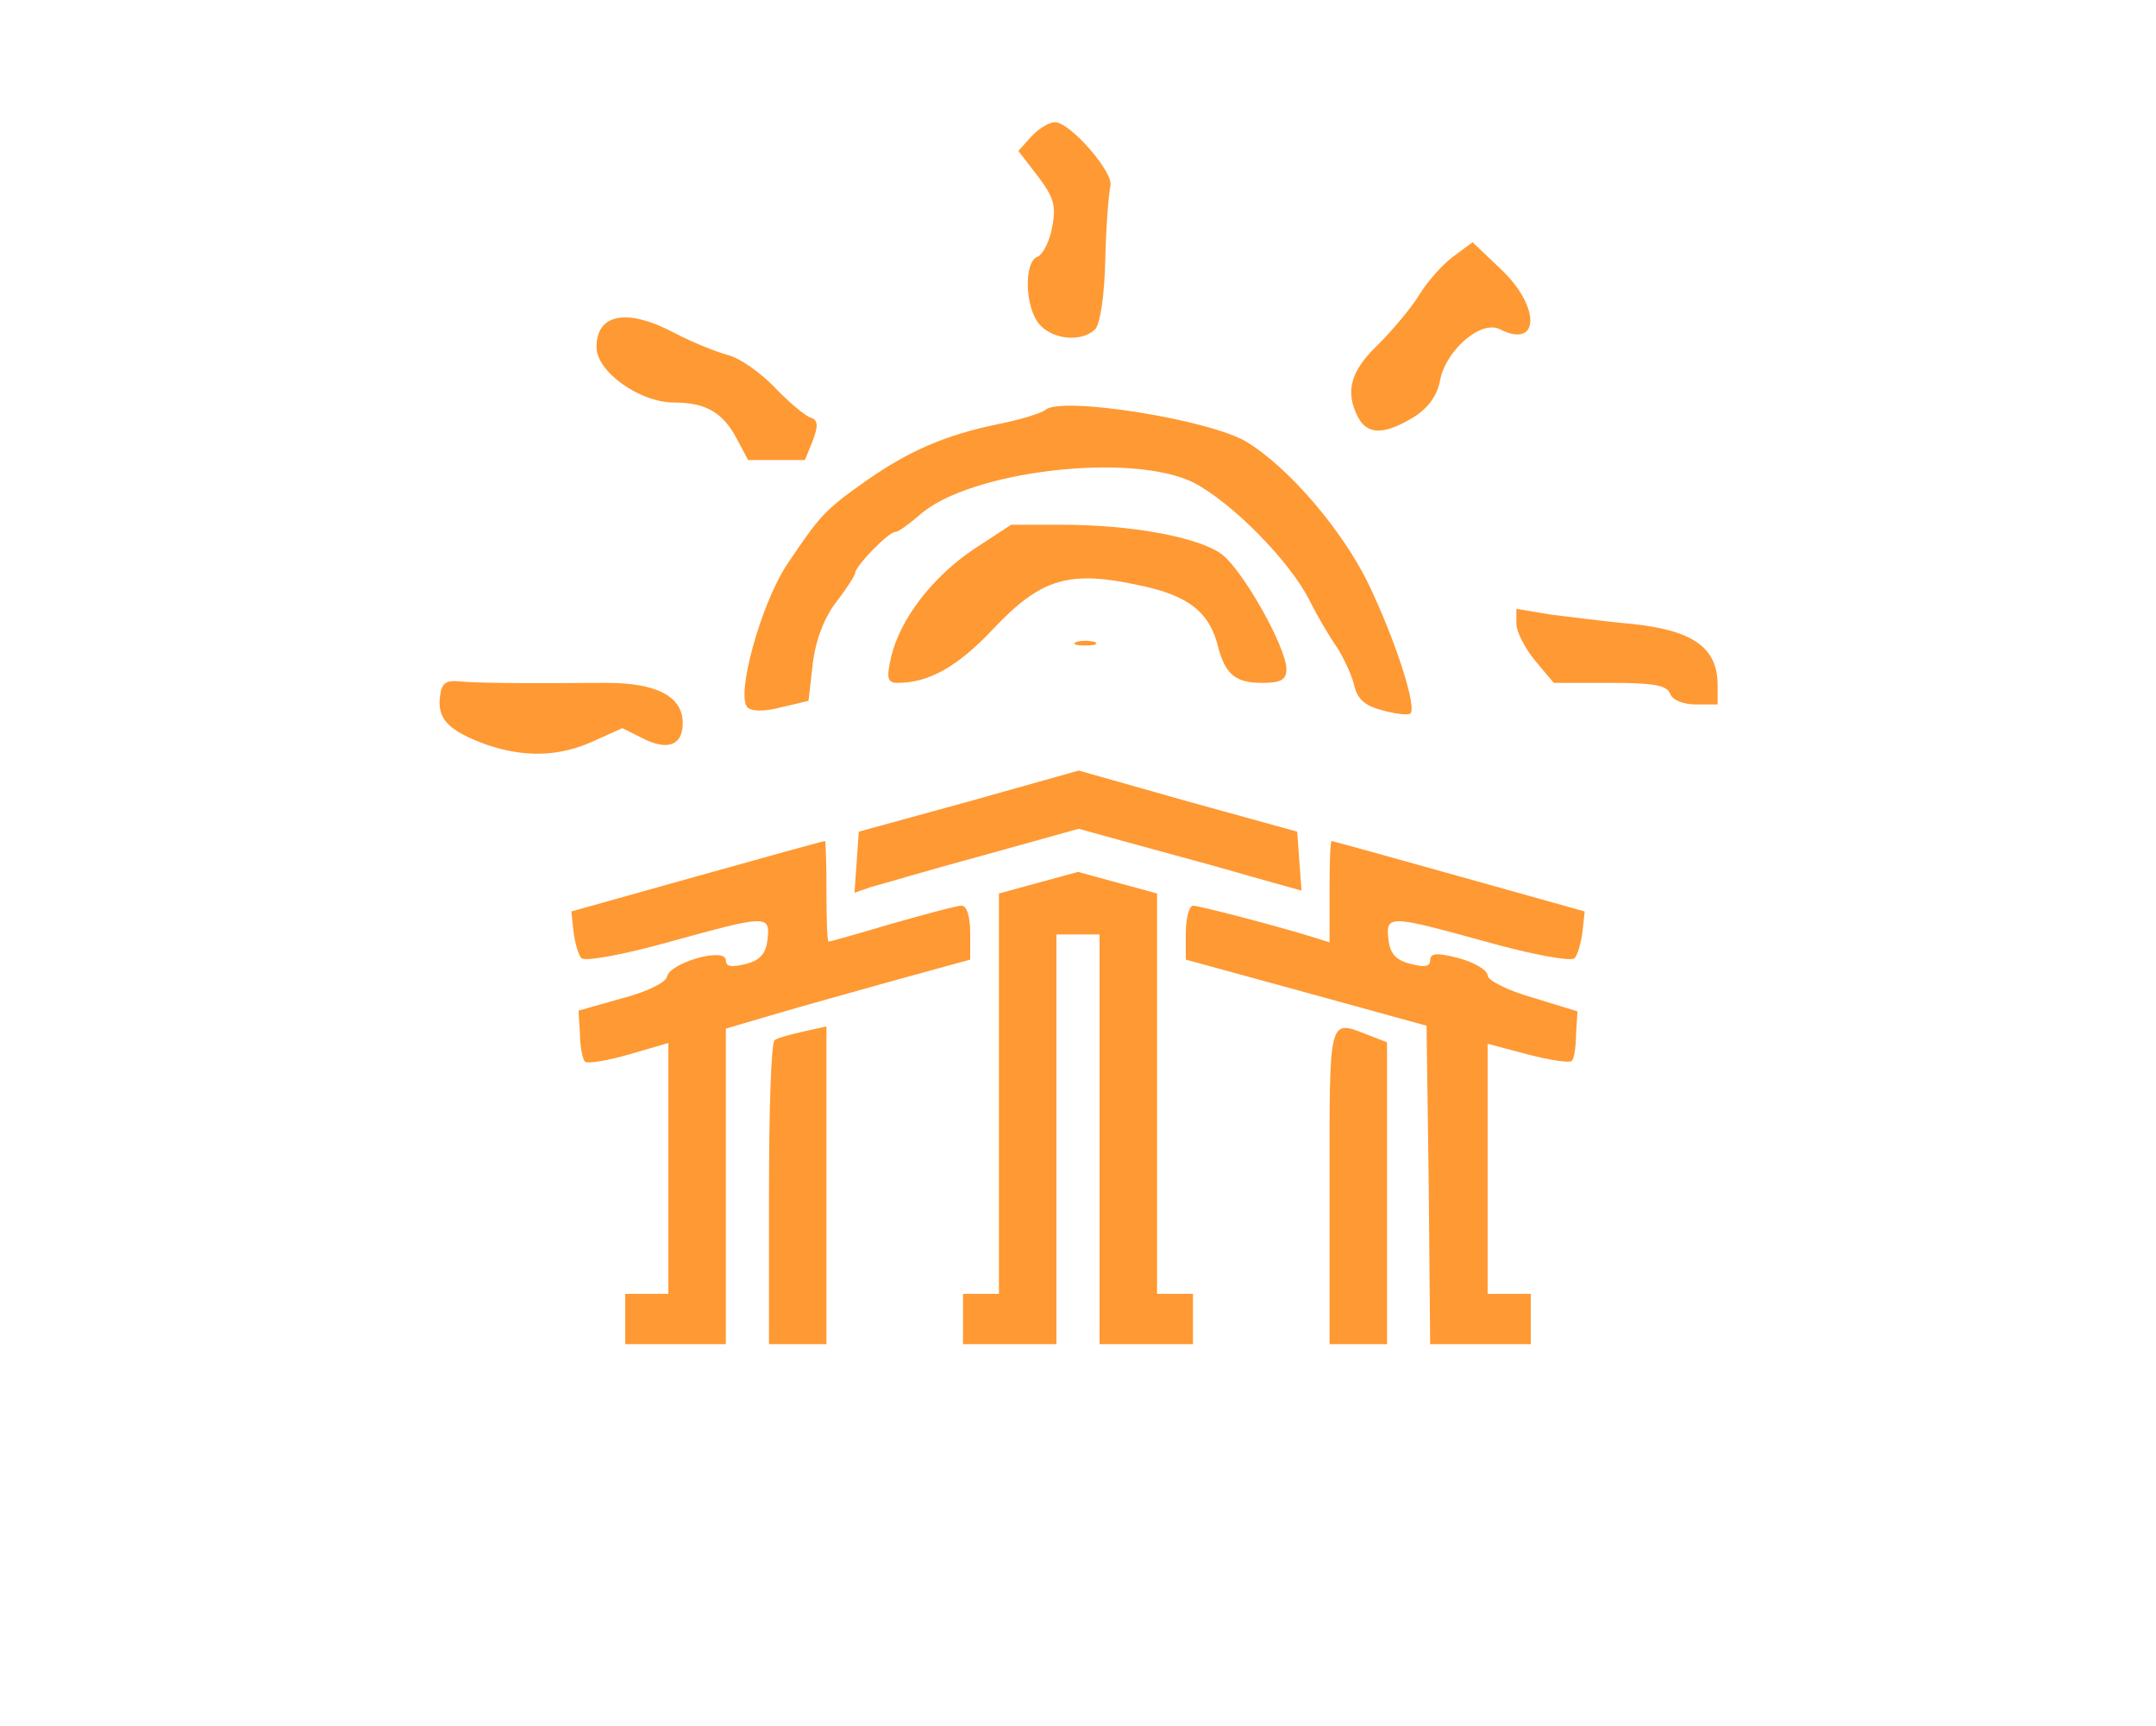
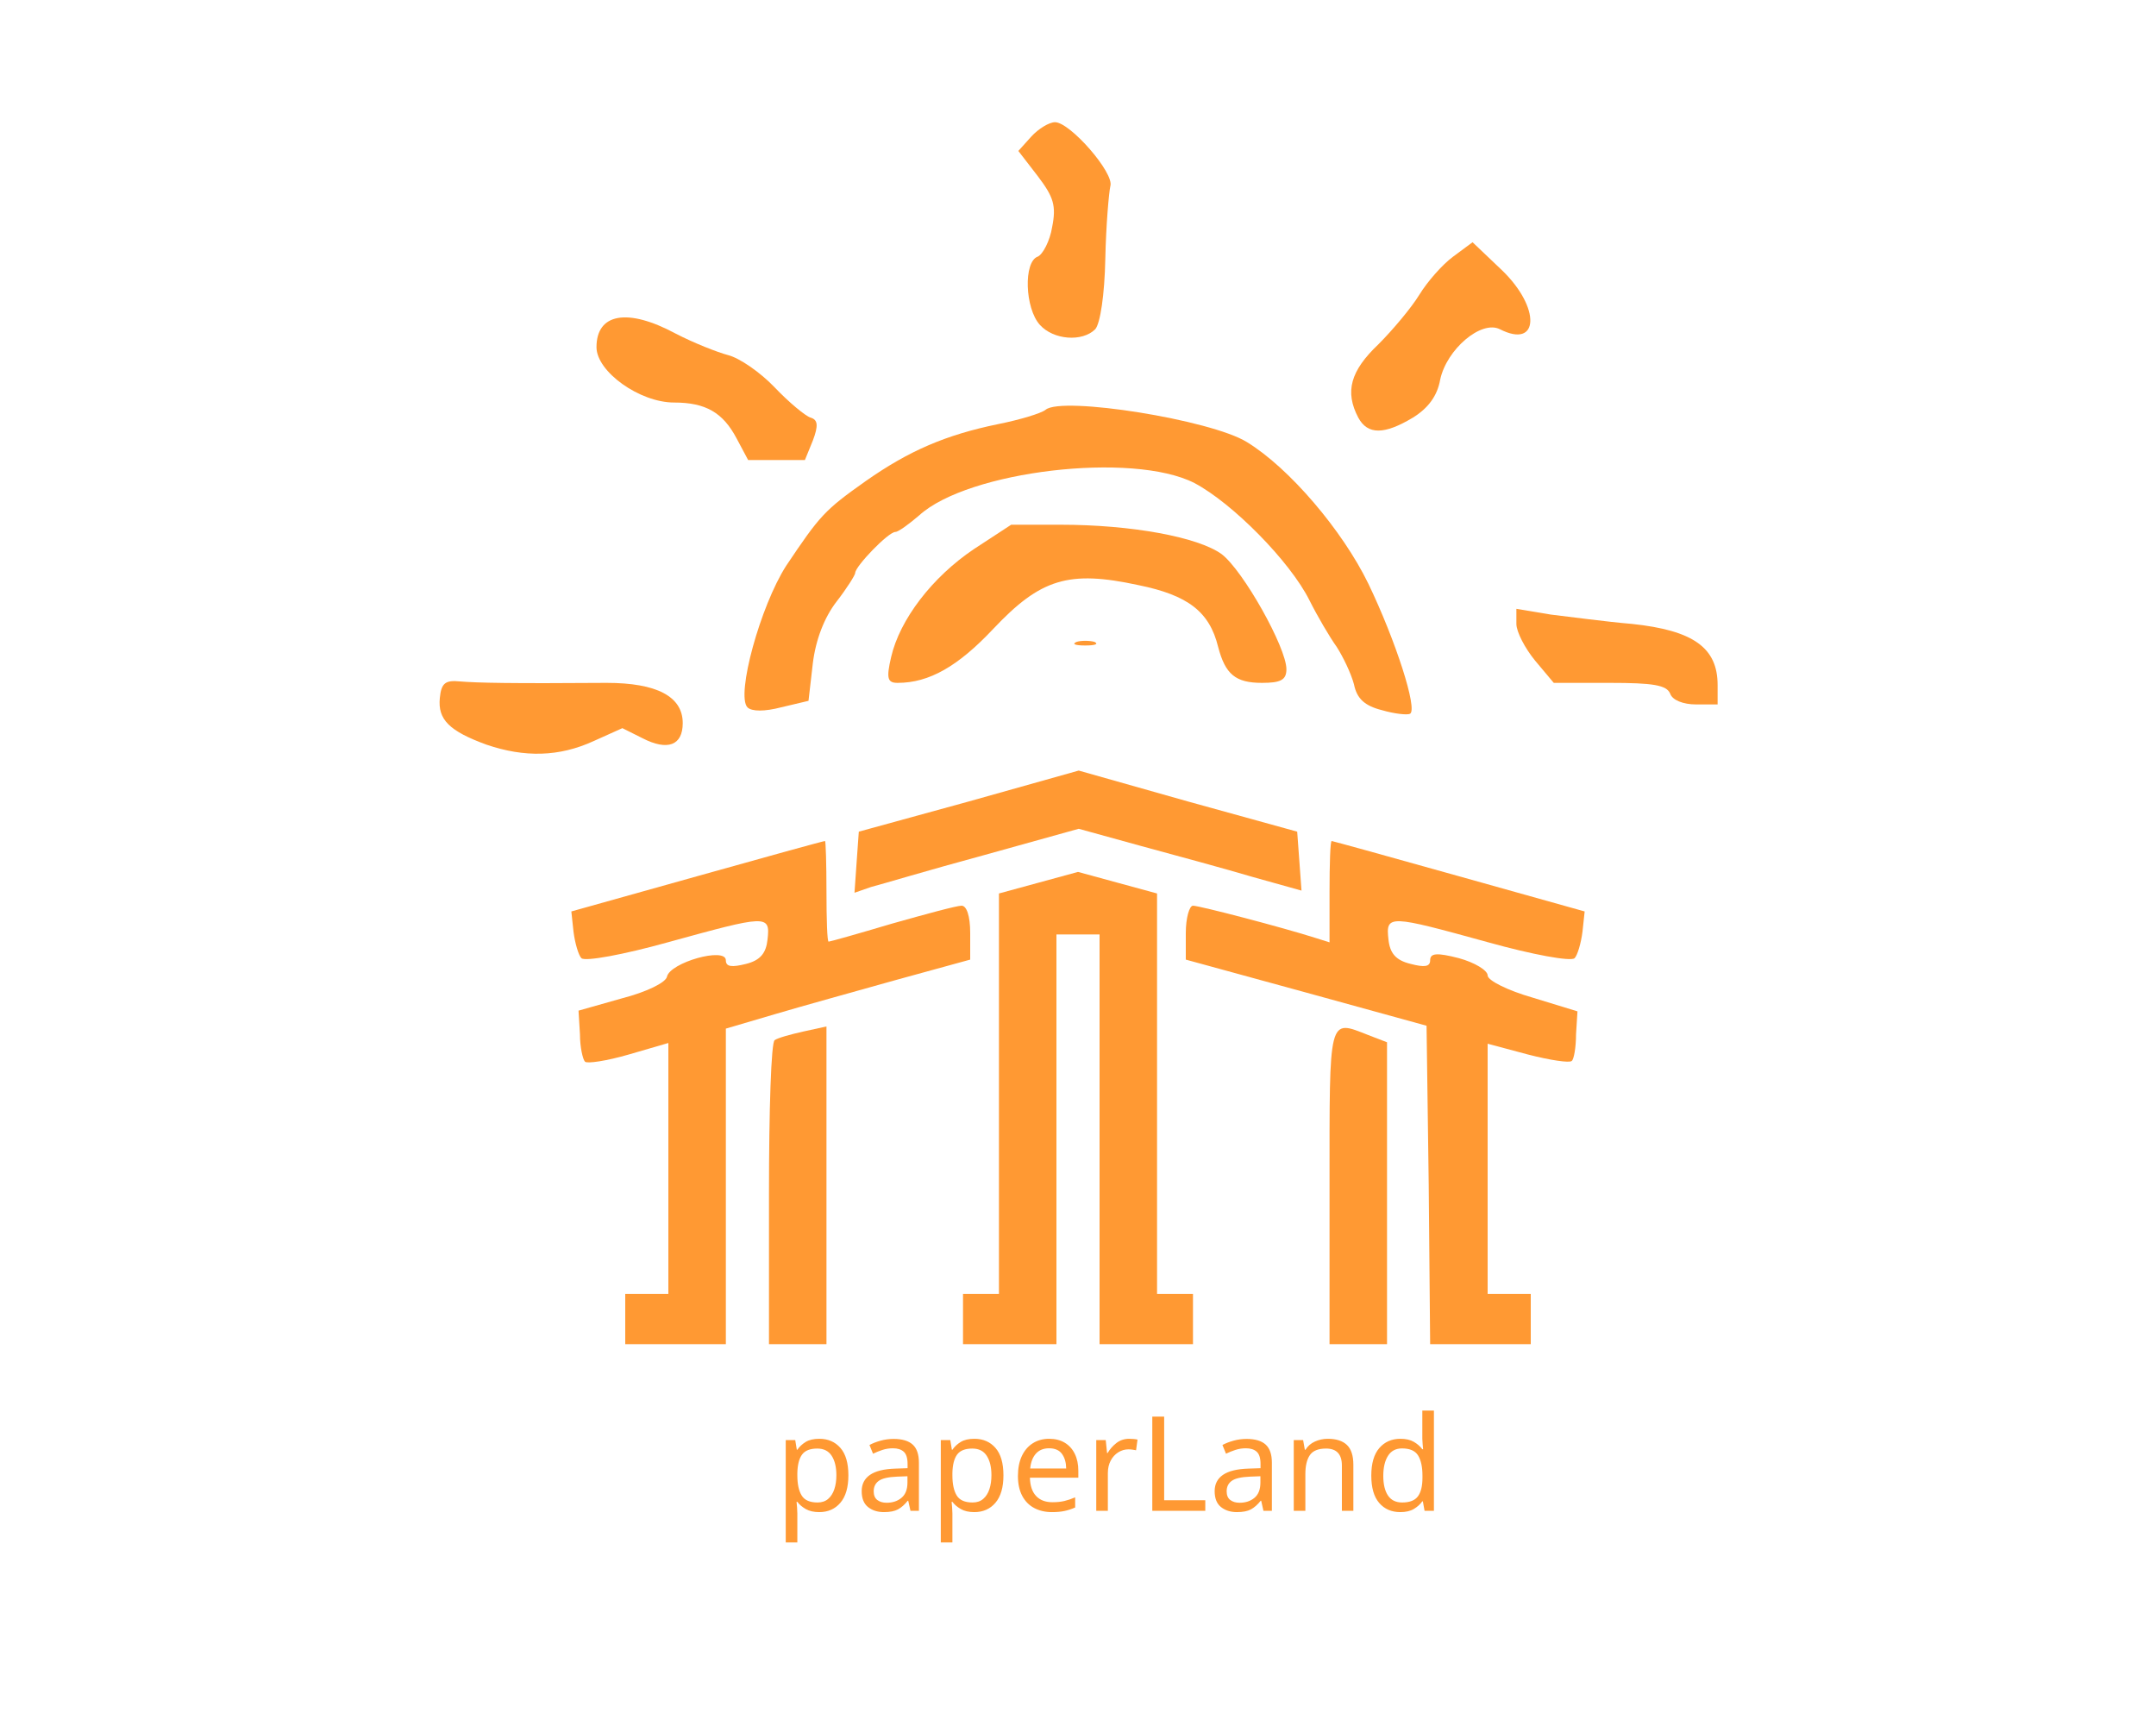
- <svg xmlns="http://www.w3.org/2000/svg" width="300" height="240" viewBox="0 0 3000 2400">
-   <g id="l3sTl7jga5PtMRPlbadD3xm" fill="rgba(0,0,0,0)" style="transform: none;">
-     <g style="transform: none;">
-       <path id="ppCteKPqA" d="M 240 1095 l 0 -985 1300 0 1300 0 0 985 0 985 -1300 0 -1300 0 0 -985 z  m 740 526 l 0 -219 28 -10 27 -10 -22 -1 c -12 -1 -28 -4 -36 -7 -9 -3 -16 2 -20 15 -2 10 -15 21 -28 24 l -24 4 28 2 27 1 0 204 0 205 -32 4 -33 4 43 1 42 2 0 -219 z  m 140 33 c 0 -121 -3 -183 -10 -179 -6 4 -10 77 -10 186 0 113 4 179 10 179 6 0 10 -69 10 -186 z  m 320 -99 c 0 -183 -4 -285 -10 -285 -6 0 -10 100 -10 279 l 0 280 -27 4 c -23 3 -21 4 10 6 l 37 1 0 -285 z  m 168 278 l -28 -4 0 -280 c 0 -179 -4 -279 -10 -279 -6 0 -10 102 -10 285 l 0 285 38 -1 c 30 -2 32 -3 10 -6 z  m 292 -172 c 0 -109 -4 -182 -10 -186 -7 -4 -10 58 -10 179 0 117 4 186 10 186 6 0 10 -66 10 -179 z  m 173 172 l -33 -4 0 -205 0 -204 28 -1 27 -1 -27 -10 c -16 -5 -28 -17 -28 -25 0 -10 -6 -13 -16 -9 -9 3 -25 6 -37 7 l -22 1 25 7 25 7 3 222 2 222 43 -2 42 -1 -32 -4 z  m -1223 -398 c 0 -3 -2 -5 -5 -5 -3 0 -5 2 -5 5 0 3 2 5 5 5 3 0 5 -2 5 -5 z  m 1310 0 c 0 -3 -2 -5 -5 -5 -3 0 -5 2 -5 5 0 3 2 5 5 5 3 0 5 -2 5 -5 z  m -1273 -12 c -4 -3 -10 -3 -14 0 -3 4 0 7 7 7 7 0 10 -3 7 -7 z  m 1240 0 c -4 -3 -10 -3 -14 0 -3 4 0 7 7 7 7 0 10 -3 7 -7 z  m -1060 -50 c -4 -3 -10 -3 -14 0 -3 4 0 7 7 7 7 0 10 -3 7 -7 z  m 880 0 c -4 -3 -10 -3 -14 0 -3 4 0 7 7 7 7 0 10 -3 7 -7 z  m -794 -31 l -33 -3 0 -60 0 -61 -32 8 c -65 14 -76 23 -30 23 l 44 1 -4 58 -3 58 45 -10 45 -11 -32 -3 z  m 749 -32 l -4 -60 49 -1 48 -1 -50 -14 c -27 -7 -53 -14 -57 -14 -5 0 -8 27 -8 60 l 0 60 -27 1 -28 1 40 13 c 22 8 40 14 40 14 0 1 -2 -26 -3 -59 z  m -692 25 c 0 -3 -2 -5 -5 -5 -3 0 -5 2 -5 5 0 3 2 5 5 5 3 0 5 -2 5 -5 z  m 590 0 c 0 -3 -2 -5 -5 -5 -3 0 -5 2 -5 5 0 3 2 5 5 5 3 0 5 -2 5 -5 z  m -550 -10 c 0 -3 -2 -5 -5 -5 -3 0 -5 2 -5 5 0 3 2 5 5 5 3 0 5 -2 5 -5 z  m 517 -2 c -4 -3 -10 -3 -14 0 -3 4 0 7 7 7 7 0 10 -3 7 -7 z  m -487 -8 c 0 -3 -2 -5 -5 -5 -3 0 -5 2 -5 5 0 3 2 5 5 5 3 0 5 -2 5 -5 z  m 450 0 c 0 -3 -2 -5 -5 -5 -3 0 -5 2 -5 5 0 3 2 5 5 5 3 0 5 -2 5 -5 z  m -410 -10 c 0 -3 -2 -5 -5 -5 -3 0 -5 2 -5 5 0 3 2 5 5 5 3 0 5 -2 5 -5 z  m 370 0 c 0 -3 -2 -5 -5 -5 -3 0 -5 2 -5 5 0 3 2 5 5 5 3 0 5 -2 5 -5 z  m -843 -12 c -4 -3 -10 -3 -14 0 -3 4 0 7 7 7 7 0 10 -3 7 -7 z  m 1320 0 c -4 -3 -10 -3 -14 0 -3 4 0 7 7 7 7 0 10 -3 7 -7 z  m -1287 -8 c 0 -3 -2 -5 -5 -5 -3 0 -5 2 -5 5 0 3 2 5 5 5 3 0 5 -2 5 -5 z  m 1250 0 c 0 -3 -2 -5 -5 -5 -3 0 -5 2 -5 5 0 3 2 5 5 5 3 0 5 -2 5 -5 z  m -1210 -10 c 0 -3 -2 -5 -5 -5 -3 0 -5 2 -5 5 0 3 2 5 5 5 3 0 5 -2 5 -5 z  m 1170 0 c 0 -3 -2 -5 -5 -5 -3 0 -5 2 -5 5 0 3 2 5 5 5 3 0 5 -2 5 -5 z  m -1133 -12 c -4 -3 -10 -3 -14 0 -3 4 0 7 7 7 7 0 10 -3 7 -7 z  m 571 -3 c -16 -5 -40 -5 -55 0 -23 7 -18 8 27 8 45 0 50 -1 28 -8 z  m 529 3 c -4 -3 -10 -3 -14 0 -3 4 0 7 7 7 7 0 10 -3 7 -7 z  m -1067 -8 c 0 -3 -2 -5 -5 -5 -3 0 -5 2 -5 5 0 3 2 5 5 5 3 0 5 -2 5 -5 z  m 1030 0 c 0 -3 -2 -5 -5 -5 -3 0 -5 2 -5 5 0 3 2 5 5 5 3 0 5 -2 5 -5 z  m -773 -72 c -4 -3 -10 -3 -14 0 -3 4 0 7 7 7 7 0 10 -3 7 -7 z  m 523 2 c 0 -3 -2 -5 -5 -5 -3 0 -5 2 -5 5 0 3 2 5 5 5 3 0 5 -2 5 -5 z  m -490 -10 c 0 -3 -2 -5 -5 -5 -3 0 -5 2 -5 5 0 3 2 5 5 5 3 0 5 -2 5 -5 z  m 450 0 c 0 -3 -2 -5 -5 -5 -3 0 -5 2 -5 5 0 3 2 5 5 5 3 0 5 -2 5 -5 z  m -410 -10 c 0 -3 -2 -5 -5 -5 -3 0 -5 2 -5 5 0 3 2 5 5 5 3 0 5 -2 5 -5 z  m 377 -2 c -4 -3 -10 -3 -14 0 -3 4 0 7 7 7 7 0 10 -3 7 -7 z  m -340 -10 c -4 -3 -10 -3 -14 0 -3 4 0 7 7 7 7 0 10 -3 7 -7 z  m 303 2 c 0 -3 -2 -5 -5 -5 -3 0 -5 2 -5 5 0 3 2 5 5 5 3 0 5 -2 5 -5 z  m -270 -10 c 0 -3 -2 -5 -5 -5 -3 0 -5 2 -5 5 0 3 2 5 5 5 3 0 5 -2 5 -5 z  m 230 0 c 0 -3 -2 -5 -5 -5 -3 0 -5 2 -5 5 0 3 2 5 5 5 3 0 5 -2 5 -5 z  m -193 -12 c -4 -3 -10 -3 -14 0 -3 4 0 7 7 7 7 0 10 -3 7 -7 z  m 160 0 c -4 -3 -10 -3 -14 0 -3 4 0 7 7 7 7 0 10 -3 7 -7 z  m -127 -8 c 0 -3 -2 -5 -5 -5 -3 0 -5 2 -5 5 0 3 2 5 5 5 3 0 5 -2 5 -5 z  m 90 0 c 0 -3 -2 -5 -5 -5 -3 0 -5 2 -5 5 0 3 2 5 5 5 3 0 5 -2 5 -5 z  m -33 -11 c -3 -3 -12 -4 -19 -1 -8 3 -5 6 6 6 11 1 17 -2 13 -5 z  m -707 -119 l 25 -13 -70 5 c -91 6 -97 8 -55 21 37 11 59 8 100 -13 z  m 290 -98 c 7 -56 -5 -49 -18 11 -8 32 -7 42 1 39 7 -2 14 -25 17 -50 z  m 1216 16 c -4 -5 -38 -10 -76 -13 -54 -4 -66 -2 -58 7 6 8 36 13 76 13 36 0 62 -3 58 -7 z  m -967 -65 l 58 -62 69 -12 69 -12 -54 -1 c -46 -1 -62 4 -105 33 -45 30 -74 60 -100 104 -16 27 7 9 63 -50 z  m 391 47 c 0 -3 -2 -5 -5 -5 -3 0 -5 2 -5 5 0 3 2 5 5 5 3 0 5 -2 5 -5 z  m 140 -50 c 0 -3 -2 -5 -5 -5 -3 0 -5 2 -5 5 0 3 2 5 5 5 3 0 5 -2 5 -5 z  m -10 -20 c 0 -3 -2 -5 -5 -5 -3 0 -5 2 -5 5 0 3 2 5 5 5 3 0 5 -2 5 -5 z  m -735 -15 c 3 -5 4 -10 1 -10 -3 0 -8 5 -11 10 -3 6 -4 10 -1 10 3 0 8 -4 11 -10 z  m 725 -5 c 0 -3 -2 -5 -5 -5 -3 0 -5 2 -5 5 0 3 2 5 5 5 3 0 5 -2 5 -5 z  m -705 -25 c 3 -5 4 -10 1 -10 -3 0 -8 5 -11 10 -3 6 -4 10 -1 10 3 0 8 -4 11 -10 z  m 492 4 c -3 -3 -12 -4 -19 -1 -8 3 -5 6 6 6 11 1 17 -2 13 -5 z  m -44 -11 c -7 -2 -19 -2 -25 0 -7 3 -2 5 12 5 14 0 19 -2 13 -5 z  m 217 -27 c 0 -3 -5 -8 -12 -12 -7 -4 -8 -3 -4 4 7 12 16 16 16 8 z  m -630 -11 c 0 -3 -2 -5 -5 -5 -3 0 -5 2 -5 5 0 3 2 5 5 5 3 0 5 -2 5 -5 z  m 560 -60 c 0 -3 -2 -5 -5 -5 -3 0 -5 2 -5 5 0 3 2 5 5 5 3 0 5 -2 5 -5 z  m -30 -20 c 0 -3 -2 -5 -5 -5 -3 0 -5 2 -5 5 0 3 2 5 5 5 3 0 5 -2 5 -5 z  m -380 -10 c 0 -3 -2 -5 -5 -5 -3 0 -5 2 -5 5 0 3 2 5 5 5 3 0 5 -2 5 -5 z  m 27 -12 c -4 -3 -10 -3 -14 0 -3 4 0 7 7 7 7 0 10 -3 7 -7 z  m 323 3 c 0 -2 -7 -7 -16 -10 -8 -3 -12 -2 -9 4 6 10 25 14 25 6 z  m -280 -11 c 0 -3 -2 -5 -5 -5 -3 0 -5 2 -5 5 0 3 2 5 5 5 3 0 5 -2 5 -5 z  m 148 -17 c -38 -7 -66 -7 -85 0 -23 9 -12 10 57 10 l 85 -1 -57 -9 z  m -468 -2 c 0 -2 -7 -7 -16 -10 -8 -3 -12 -2 -9 4 6 10 25 14 25 6 z  m 879 -92 l 3 -18 -23 16 c -13 8 -26 24 -28 34 l -3 18 23 -16 c 13 -8 26 -24 28 -34 z  m -949 21 c 0 -3 -2 -5 -5 -5 -3 0 -5 2 -5 5 0 3 2 5 5 5 3 0 5 -2 5 -5 z  m -64 -20 c -21 -7 -43 -18 -49 -24 -13 -13 -27 -14 -27 -3 0 14 55 41 85 41 l 30 0 -39 -14 z  m 1098 -95 c 14 0 15 -2 4 -14 l -13 -14 -18 16 c -11 9 -24 26 -29 37 l -11 20 25 -22 c 13 -13 32 -23 42 -23 z  m -550 -85 l 5 -80 -9 60 c -6 35 -17 65 -26 72 -14 10 -15 15 -4 28 21 25 28 6 34 -80 z " />
-     </g>
-   </g>
+ <svg xmlns="http://www.w3.org/2000/svg" width="300" height="240" viewBox="0 0 3000 2400" version="1.1" id="svg2">
+   <defs id="defs2" />
  <g id="l7FepJA2HlIKjbTaOfBKIiU" fill="rgb(255,153,51)" style="transform: none;">
-     <g style="transform: none;">
+     <g style="transform: none;" id="g2">
      <path id="pAACLOnr9" d="M 870 1835 l 0 -35 30 0 30 0 0 -174 0 -175 -55 16 c -31 9 -58 13 -61 10 -3 -3 -7 -20 -7 -38 l -2 -33 60 -17 c 35 -9 61 -22 63 -30 4 -20 82 -42 82 -23 0 9 8 10 28 5 20 -5 28 -15 30 -34 4 -35 -1 -34 -139 4 -61 17 -115 27 -120 22 -4 -4 -9 -21 -11 -37 l -3 -28 175 -49 c 96 -27 176 -49 178 -49 1 0 2 32 2 70 0 39 1 70 3 70 2 0 41 -11 88 -25 46 -13 90 -25 97 -25 7 0 12 14 12 38 l 0 37 -102 28 c -57 16 -133 37 -170 48 l -68 20 0 219 0 220 -70 0 -70 0 0 -35 z " />
      <path id="p1AwsLrXpS" d="M 1070 1661 c 0 -116 3 -212 8 -214 4 -3 22 -8 40 -12 l 32 -7 0 221 0 221 -40 0 -40 0 0 -209 z " />
      <path id="pWuIj6C5c" d="M 1340 1835 l 0 -35 25 0 25 0 0 -278 0 -279 55 -15 55 -15 55 15 55 15 0 279 0 278 25 0 25 0 0 35 0 35 -65 0 -65 0 0 -285 0 -285 -30 0 -30 0 0 285 0 285 -65 0 -65 0 0 -35 z " />
      <path id="p1F6cuHqs0" d="M 1850 1650 c 0 -238 -2 -232 54 -210 l 26 10 0 210 0 210 -40 0 -40 0 0 -220 z " />
      <path id="pvoyvKgx2" d="M 1988 1648 l -3 -221 -167 -46 -168 -46 0 -37 c 0 -21 5 -38 10 -38 9 0 124 30 171 45 l 19 6 0 -70 c 0 -39 1 -71 3 -71 1 0 81 22 177 49 l 175 49 -3 28 c -2 16 -7 33 -11 37 -5 5 -59 -5 -120 -22 -138 -38 -143 -39 -139 -4 2 19 10 29 31 34 19 5 27 4 27 -5 0 -10 9 -11 40 -3 22 6 40 17 40 24 0 7 28 21 63 31 l 62 19 -2 32 c 0 18 -3 35 -6 37 -3 3 -30 -1 -61 -9 l -56 -15 0 174 0 174 30 0 30 0 0 35 0 35 -70 0 -70 0 -2 -222 z " />
      <path id="p10VNjL5vf" d="M 1192 1199 l 3 -42 153 -42 153 -43 152 43 152 42 3 41 3 41 -68 -19 c -37 -11 -107 -30 -155 -43 l -87 -24 -133 37 c -74 20 -144 41 -156 44 l -23 8 3 -43 z " />
      <path id="pRkQ6sj1d" d="M 677 1036 c -52 -19 -68 -35 -65 -65 2 -21 8 -25 28 -23 24 2 71 3 204 2 70 0 106 19 106 56 0 31 -21 39 -56 21 l -28 -14 -40 18 c -48 22 -96 23 -149 5 z " />
      <path id="pDmVo2rkS" d="M 1923 988 c -24 -6 -35 -16 -39 -36 -4 -15 -15 -38 -24 -52 -10 -14 -27 -43 -38 -65 -27 -54 -107 -135 -160 -163 -86 -44 -315 -17 -383 45 -14 12 -29 23 -33 23 -10 0 -56 48 -56 57 0 3 -12 22 -26 40 -17 22 -29 53 -33 86 l -6 52 -38 9 c -23 6 -41 6 -47 0 -16 -17 18 -141 54 -197 47 -70 53 -77 111 -118 60 -42 111 -64 184 -79 30 -6 60 -15 66 -20 23 -19 230 14 280 45 59 36 133 123 169 197 38 79 69 175 58 181 -4 2 -22 0 -39 -5 z " />
      <path id="p16CCKk7d8" d="M 2324 965 c -5 -12 -24 -15 -84 -15 l -78 0 -26 -31 c -14 -17 -26 -40 -26 -51 l 0 -21 48 8 c 26 3 77 10 113 13 85 9 119 33 119 85 l 0 27 -30 0 c -18 0 -33 -6 -36 -15 z " />
      <path id="p5iyLG4gS" d="M 1240 914 c 12 -52 57 -111 115 -150 l 52 -34 69 0 c 98 0 191 17 224 41 30 23 90 130 90 160 0 15 -8 19 -34 19 -37 0 -51 -12 -61 -50 -12 -49 -42 -72 -111 -86 -97 -21 -136 -9 -202 61 -49 52 -89 75 -133 75 -14 0 -16 -6 -9 -36 z " />
      <path id="pvFImyXDn" d="M 1498 893 c 6 -2 18 -2 25 0 6 3 1 5 -13 5 -14 0 -19 -2 -12 -5 z " />
      <path id="p1AA96coGd" d="M 1025 610 c -19 -36 -43 -50 -87 -50 -48 0 -108 -43 -108 -77 0 -47 43 -55 110 -19 25 13 58 26 73 30 16 4 45 24 65 45 20 21 43 40 50 42 10 3 11 11 3 32 l -11 27 -39 0 -40 0 -16 -30 z " />
      <path id="p10eejDqeS" d="M 1890 581 c -19 -36 -11 -65 28 -102 20 -20 46 -51 57 -69 11 -18 32 -42 47 -53 l 27 -20 41 39 c 54 52 52 110 -3 82 -26 -13 -74 28 -83 70 -4 23 -17 40 -38 53 -40 24 -63 24 -76 0 z " />
      <path id="pe16J3giQ" d="M 1447 452 c -21 -23 -23 -88 -3 -95 7 -3 17 -22 20 -41 6 -30 2 -42 -20 -71 l -27 -35 18 -20 c 10 -11 25 -20 33 -20 21 0 83 71 77 89 -2 9 -6 54 -7 101 -1 50 -7 90 -14 98 -18 18 -58 15 -77 -6 z " />
    </g>
  </g>
+   <text xml:space="preserve" style="font-size:183.465px;fill:#ff9933;fill-opacity:1;stroke-width:15.289" x="1077.742" y="2101.812" id="text2">
+     <tspan id="tspan2" style="font-style:normal;font-variant:normal;font-weight:normal;font-stretch:normal;font-family:PaperLang;-inkscape-font-specification:PaperLang;stroke-width:15.289" x="1077.742" y="2101.812">paperLand</tspan>
+   </text>
</svg>
